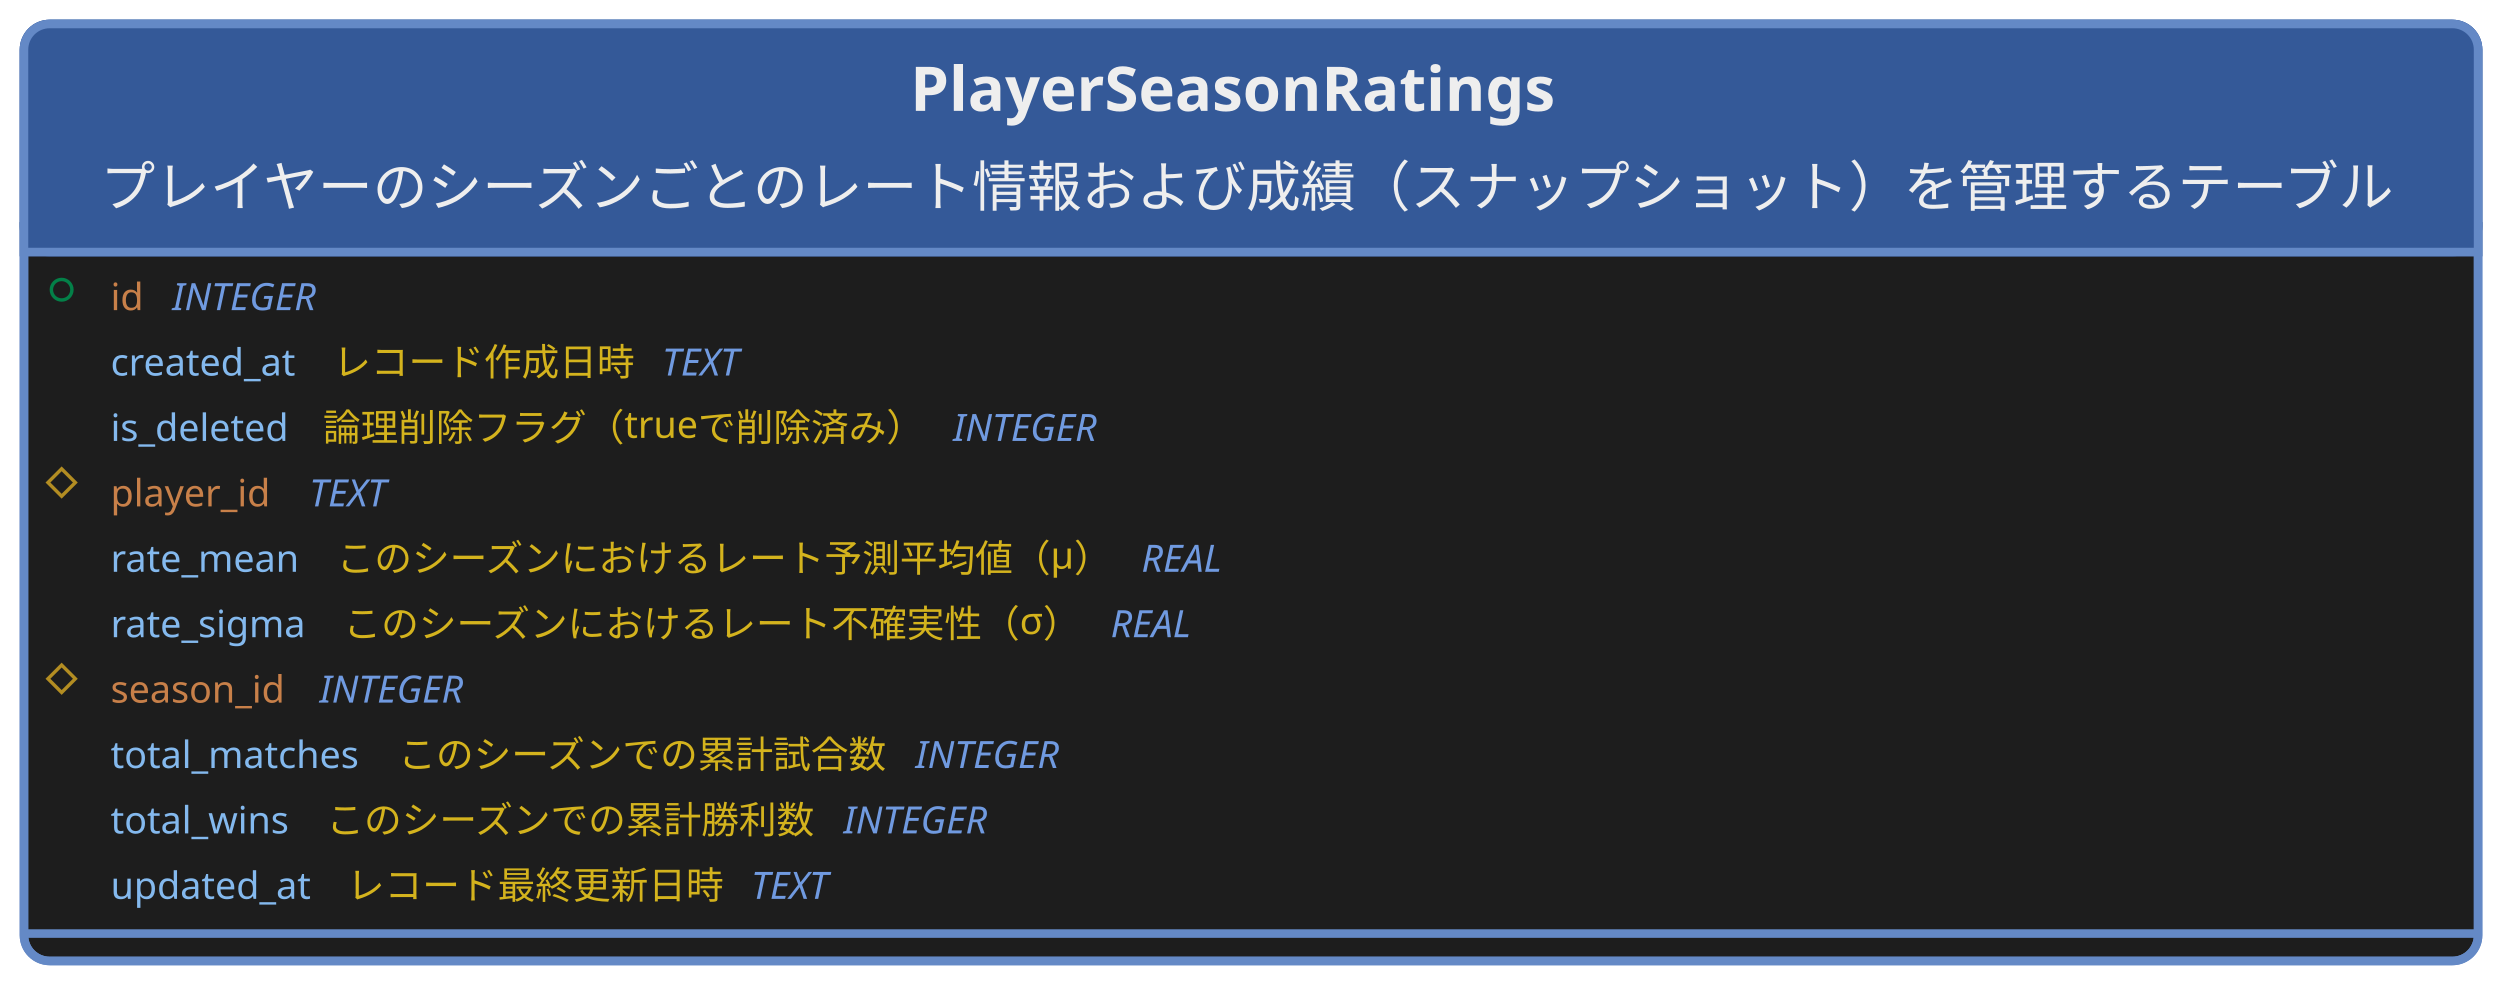
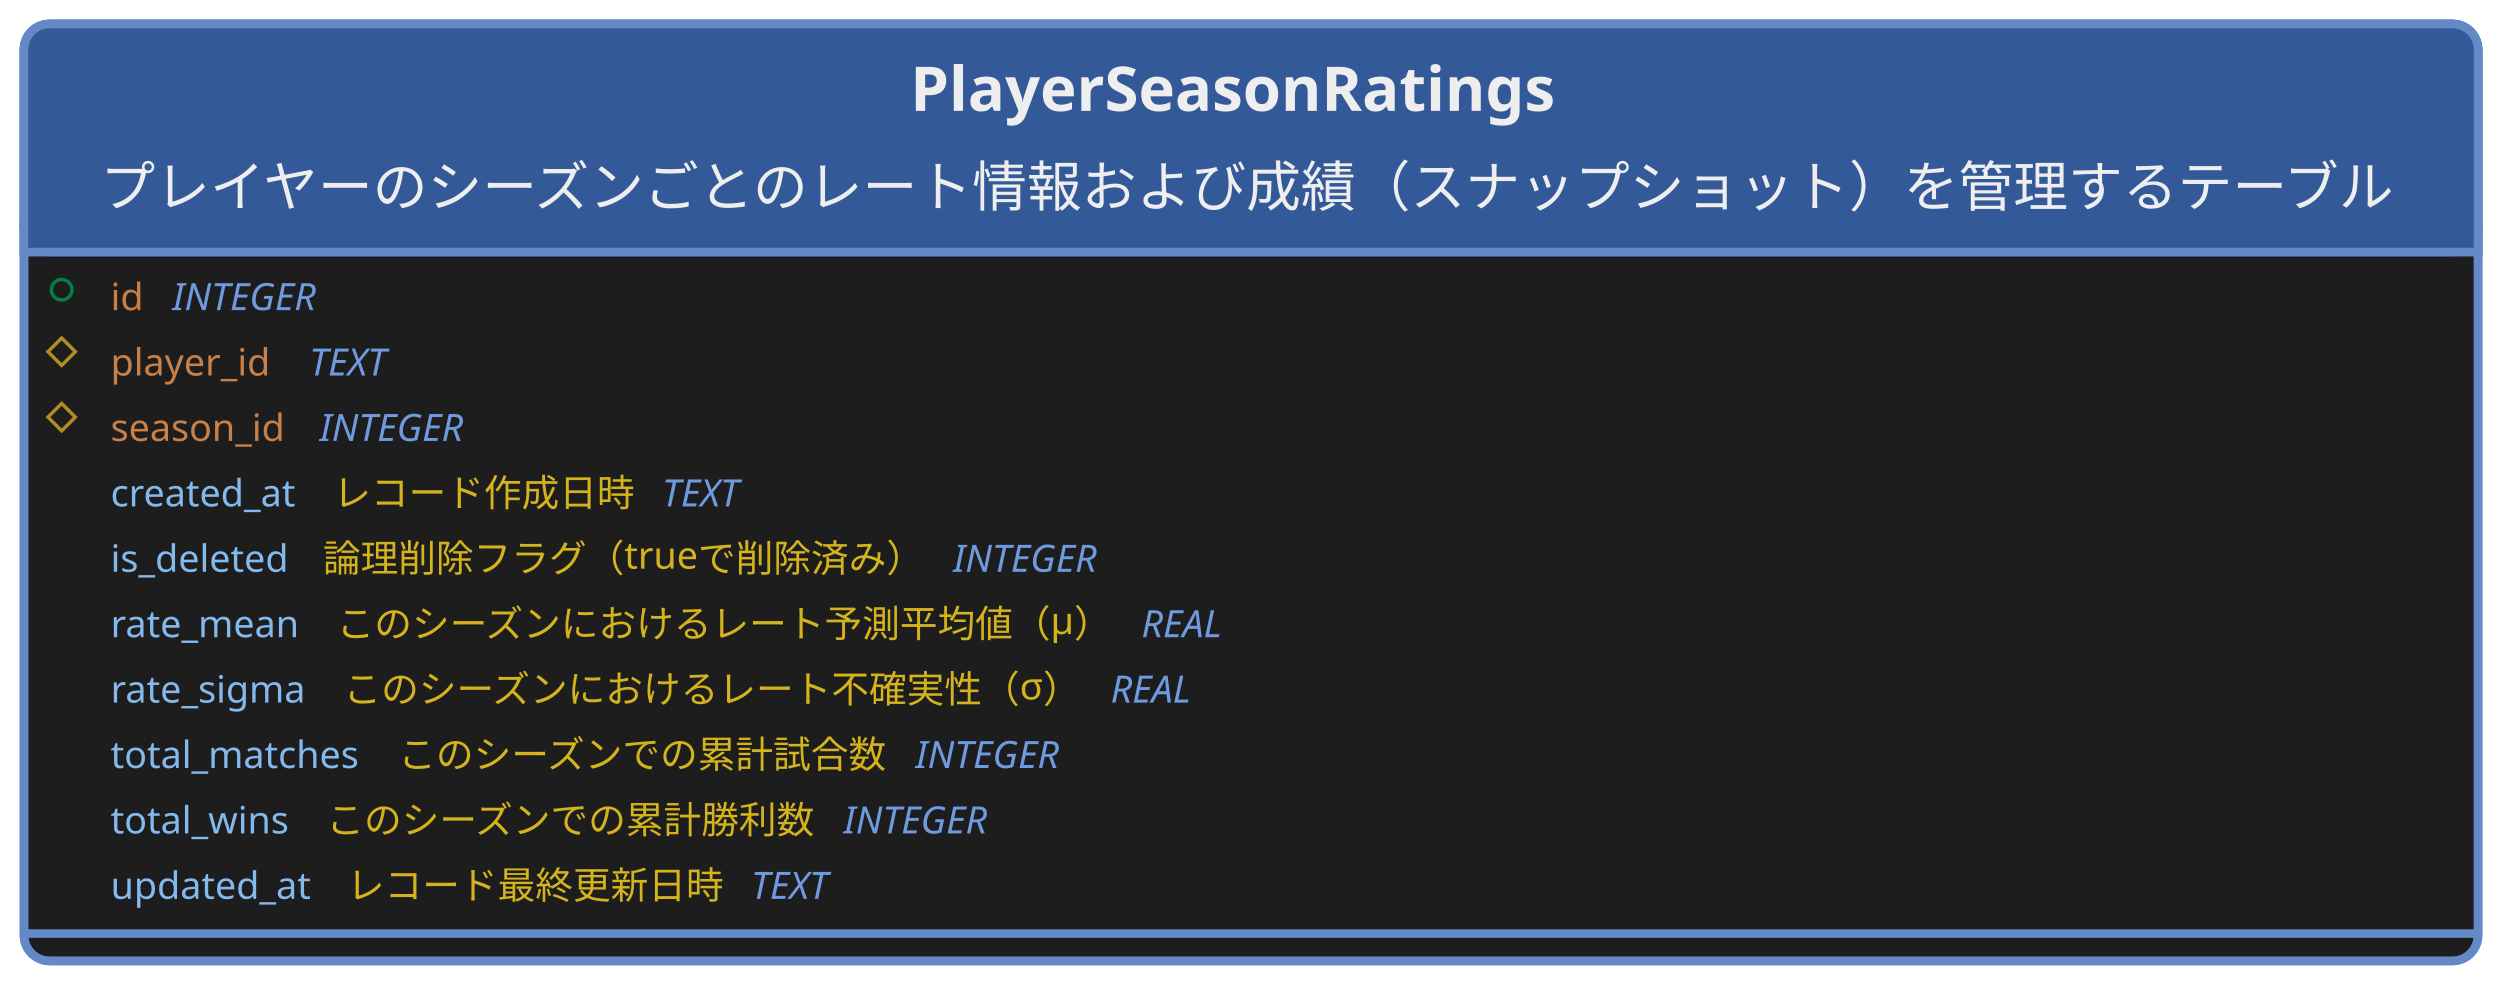
<svg xmlns="http://www.w3.org/2000/svg" contentScriptType="application/ecmascript" contentStyleType="text/css" height="287px" preserveAspectRatio="none" style="width:730px;height:287px;background:#222222;" version="1.1" viewBox="0 0 730 287" width="730px" zoomAndPan="magnify">
  <defs />
  <g>
    <rect codeLine="33" fill="#1D1D1D" height="273.6" id="PlayerSeasonRatings" rx="7.5" ry="7.5" style="stroke:#6489C6;stroke-width:2.5;" width="716.6" x="7" y="7" />
    <rect fill="#345998" height="66.6" rx="7.5" ry="7.5" style="stroke:#345998;stroke-width:2.5;" width="716.6" x="7" y="7" />
    <rect fill="#345998" height="7.5" style="stroke:#345998;stroke-width:2.5;" width="716.6" x="7" y="66.1" />
    <rect codeLine="33" fill="none" height="273.6" id="PlayerSeasonRatings" rx="7.5" ry="7.5" style="stroke:#6489C6;stroke-width:2.5;" width="716.6" x="7" y="7" />
    <text fill="#000000" font-family="Meiryo" font-size="18" lengthAdjust="spacing" textLength="0" x="265.8" y="32.381" />
    <text fill="#EEEEEE" font-family="Meiryo" font-size="18" font-weight="bold" lengthAdjust="spacing" textLength="199" x="265.8" y="32.381">PlayerSeasonRatings</text>
    <text fill="#000000" font-family="Meiryo" font-size="18" lengthAdjust="spacing" textLength="0" x="482.8" y="32.381" />
    <text fill="#000000" font-family="Meiryo" font-size="18" lengthAdjust="spacing" textLength="0" x="29.3" y="59.381" />
    <text fill="#EEEEEE" font-family="Meiryo" font-size="16" lengthAdjust="spacing" textLength="672" x="29.3" y="60.261">プレイヤーのシーズンごとのレート情報および成績（スナップショット）を管理するテーブル</text>
    <text fill="#000000" font-family="Meiryo" font-size="18" lengthAdjust="spacing" textLength="0" x="719.3" y="59.381" />
    <line style="stroke:#6489C6;stroke-width:2.5;" x1="8" x2="722.6" y1="73.6" y2="73.6" />
    <ellipse cx="18" cy="84.6" rx="3" ry="3" style="stroke:#038048;stroke-width:1.0;fill:none;" />
    <text fill="#C88049" font-family="Meiryo" font-size="11" lengthAdjust="spacing" textLength="10" x="32.3" y="90.561">id</text>
    <text fill="#709AE0" font-family="Meiryo" font-size="11" font-style="italic" lengthAdjust="spacing" textLength="49" x="50.3" y="90.561">INTEGER</text>
-     <text fill="#84B9EE" font-family="Meiryo" font-size="11" lengthAdjust="spacing" textLength="57" x="32.3" y="109.661">created_at</text>
-     <text fill="#D4B31D" font-family="Meiryo" font-size="11" lengthAdjust="spacing" textLength="88" x="97.3" y="109.661">レコード作成日時</text>
-     <text fill="#709AE0" font-family="Meiryo" font-size="11" font-style="italic" lengthAdjust="spacing" textLength="28" x="193.3" y="109.661">TEXT</text>
-     <text fill="#84B9EE" font-family="Meiryo" font-size="11" lengthAdjust="spacing" textLength="54" x="32.3" y="128.761">is_deleted</text>
-     <text fill="#D4B31D" font-family="Meiryo" font-size="11" lengthAdjust="spacing" textLength="176" x="94.3" y="128.761">論理削除フラグ（trueで削除済み）</text>
-     <text fill="#709AE0" font-family="Meiryo" font-size="11" font-style="italic" lengthAdjust="spacing" textLength="49" x="278.3" y="128.761">INTEGER</text>
-     <polygon fill="none" points="18,136.9,22,140.9,18,144.9,14,140.9" style="stroke:#B38D22;stroke-width:1.0;" />
-     <text fill="#C88049" font-family="Meiryo" font-size="11" lengthAdjust="spacing" textLength="50" x="32.3" y="147.861">player_id</text>
-     <text fill="#709AE0" font-family="Meiryo" font-size="11" font-style="italic" lengthAdjust="spacing" textLength="28" x="90.3" y="147.861">TEXT</text>
-     <text fill="#84B9EE" font-family="Meiryo" font-size="11" lengthAdjust="spacing" textLength="58" x="32.3" y="166.961">rate_mean</text>
-     <text fill="#D4B31D" font-family="Meiryo" font-size="11" lengthAdjust="spacing" textLength="227" x="98.3" y="166.961">このシーズンにおけるレート予測平均値（μ）</text>
-     <text fill="#709AE0" font-family="Meiryo" font-size="11" font-style="italic" lengthAdjust="spacing" textLength="28" x="333.3" y="166.961">REAL</text>
-     <text fill="#84B9EE" font-family="Meiryo" font-size="11" lengthAdjust="spacing" textLength="60" x="32.3" y="186.061">rate_sigma</text>
-     <text fill="#D4B31D" font-family="Meiryo" font-size="11" lengthAdjust="spacing" textLength="216" x="100.3" y="186.061">このシーズンにおけるレート不確実性（σ）</text>
-     <text fill="#709AE0" font-family="Meiryo" font-size="11" font-style="italic" lengthAdjust="spacing" textLength="28" x="324.3" y="186.061">REAL</text>
-     <polygon fill="none" points="18,194.2,22,198.2,18,202.2,14,198.2" style="stroke:#B38D22;stroke-width:1.0;" />
-     <text fill="#C88049" font-family="Meiryo" font-size="11" lengthAdjust="spacing" textLength="53" x="32.3" y="205.161">season_id</text>
-     <text fill="#709AE0" font-family="Meiryo" font-size="11" font-style="italic" lengthAdjust="spacing" textLength="49" x="93.3" y="205.161">INTEGER</text>
+     <polygon fill="none" points="18,98.7,22,102.7,18,106.7,14,102.7" style="stroke:#B38D22;stroke-width:1.0;" />
+     <text fill="#C88049" font-family="Meiryo" font-size="11" lengthAdjust="spacing" textLength="50" x="32.3" y="109.661">player_id</text>
+     <text fill="#709AE0" font-family="Meiryo" font-size="11" font-style="italic" lengthAdjust="spacing" textLength="28" x="90.3" y="109.661">TEXT</text>
+     <polygon fill="none" points="18,117.8,22,121.8,18,125.8,14,121.8" style="stroke:#B38D22;stroke-width:1.0;" />
+     <text fill="#C88049" font-family="Meiryo" font-size="11" lengthAdjust="spacing" textLength="53" x="32.3" y="128.761">season_id</text>
+     <text fill="#709AE0" font-family="Meiryo" font-size="11" font-style="italic" lengthAdjust="spacing" textLength="49" x="93.3" y="128.761">INTEGER</text>
+     <text fill="#84B9EE" font-family="Meiryo" font-size="11" lengthAdjust="spacing" textLength="57" x="32.3" y="147.861">created_at</text>
+     <text fill="#D4B31D" font-family="Meiryo" font-size="11" lengthAdjust="spacing" textLength="88" x="97.3" y="147.861">レコード作成日時</text>
+     <text fill="#709AE0" font-family="Meiryo" font-size="11" font-style="italic" lengthAdjust="spacing" textLength="28" x="193.3" y="147.861">TEXT</text>
+     <text fill="#84B9EE" font-family="Meiryo" font-size="11" lengthAdjust="spacing" textLength="54" x="32.3" y="166.961">is_deleted</text>
+     <text fill="#D4B31D" font-family="Meiryo" font-size="11" lengthAdjust="spacing" textLength="176" x="94.3" y="166.961">論理削除フラグ（trueで削除済み）</text>
+     <text fill="#709AE0" font-family="Meiryo" font-size="11" font-style="italic" lengthAdjust="spacing" textLength="49" x="278.3" y="166.961">INTEGER</text>
+     <text fill="#84B9EE" font-family="Meiryo" font-size="11" lengthAdjust="spacing" textLength="58" x="32.3" y="186.061">rate_mean</text>
+     <text fill="#D4B31D" font-family="Meiryo" font-size="11" lengthAdjust="spacing" textLength="227" x="98.3" y="186.061">このシーズンにおけるレート予測平均値（μ）</text>
+     <text fill="#709AE0" font-family="Meiryo" font-size="11" font-style="italic" lengthAdjust="spacing" textLength="28" x="333.3" y="186.061">REAL</text>
+     <text fill="#84B9EE" font-family="Meiryo" font-size="11" lengthAdjust="spacing" textLength="60" x="32.3" y="205.161">rate_sigma</text>
+     <text fill="#D4B31D" font-family="Meiryo" font-size="11" lengthAdjust="spacing" textLength="216" x="100.3" y="205.161">このシーズンにおけるレート不確実性（σ）</text>
+     <text fill="#709AE0" font-family="Meiryo" font-size="11" font-style="italic" lengthAdjust="spacing" textLength="28" x="324.3" y="205.161">REAL</text>
    <text fill="#84B9EE" font-family="Meiryo" font-size="11" lengthAdjust="spacing" textLength="76" x="32.3" y="224.261">total_matches</text>
    <text fill="#D4B31D" font-family="Meiryo" font-size="11" lengthAdjust="spacing" textLength="143" x="116.3" y="224.261">このシーズンでの累計試合数</text>
    <text fill="#709AE0" font-family="Meiryo" font-size="11" font-style="italic" lengthAdjust="spacing" textLength="49" x="267.3" y="224.261">INTEGER</text>
    <text fill="#84B9EE" font-family="Meiryo" font-size="11" lengthAdjust="spacing" textLength="55" x="32.3" y="243.361">total_wins</text>
    <text fill="#D4B31D" font-family="Meiryo" font-size="11" lengthAdjust="spacing" textLength="143" x="95.3" y="243.361">このシーズンでの累計勝利数</text>
    <text fill="#709AE0" font-family="Meiryo" font-size="11" font-style="italic" lengthAdjust="spacing" textLength="49" x="246.3" y="243.361">INTEGER</text>
    <text fill="#84B9EE" font-family="Meiryo" font-size="11" lengthAdjust="spacing" textLength="61" x="32.3" y="262.461">updated_at</text>
    <text fill="#D4B31D" font-family="Meiryo" font-size="11" lengthAdjust="spacing" textLength="110" x="101.3" y="262.461">レコード最終更新日時</text>
    <text fill="#709AE0" font-family="Meiryo" font-size="11" font-style="italic" lengthAdjust="spacing" textLength="28" x="219.3" y="262.461">TEXT</text>
    <line style="stroke:#6489C6;stroke-width:2.5;" x1="8" x2="722.6" y1="272.6" y2="272.6" />
  </g>
</svg>
